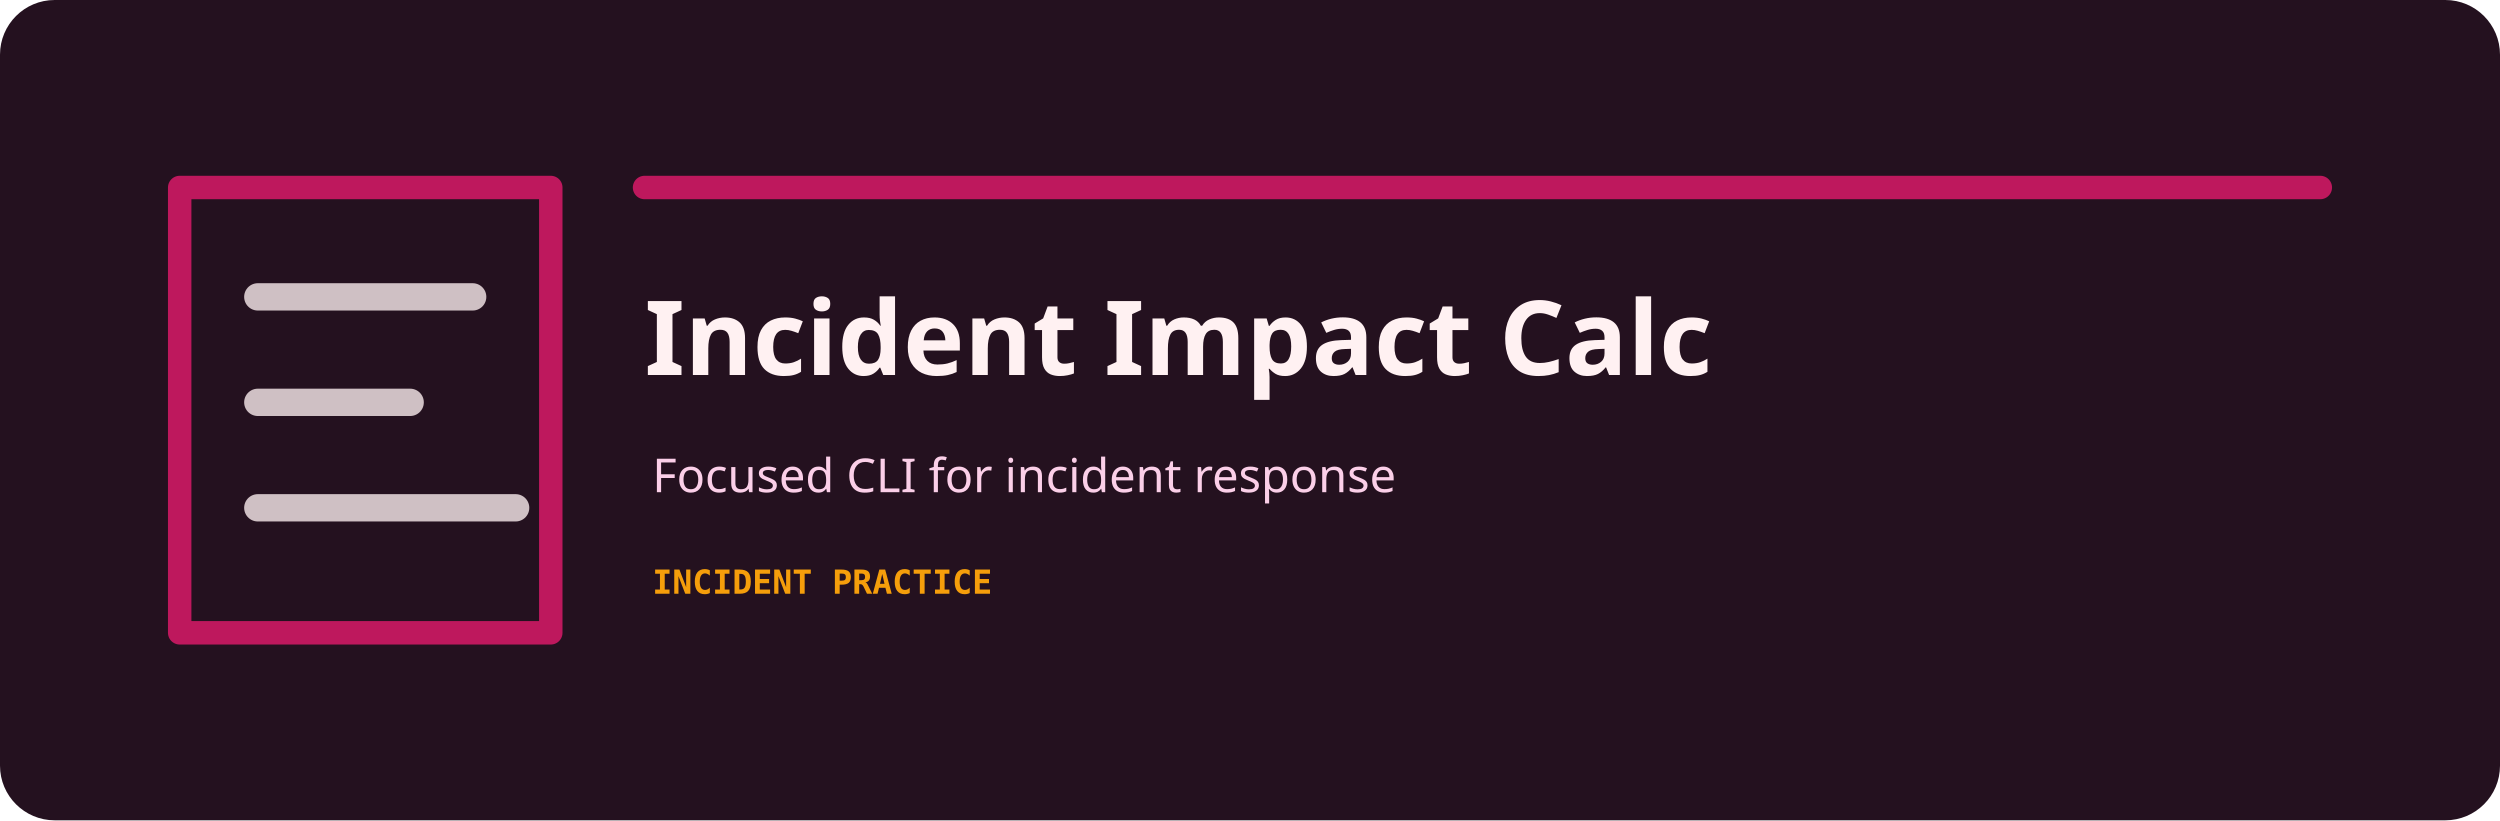
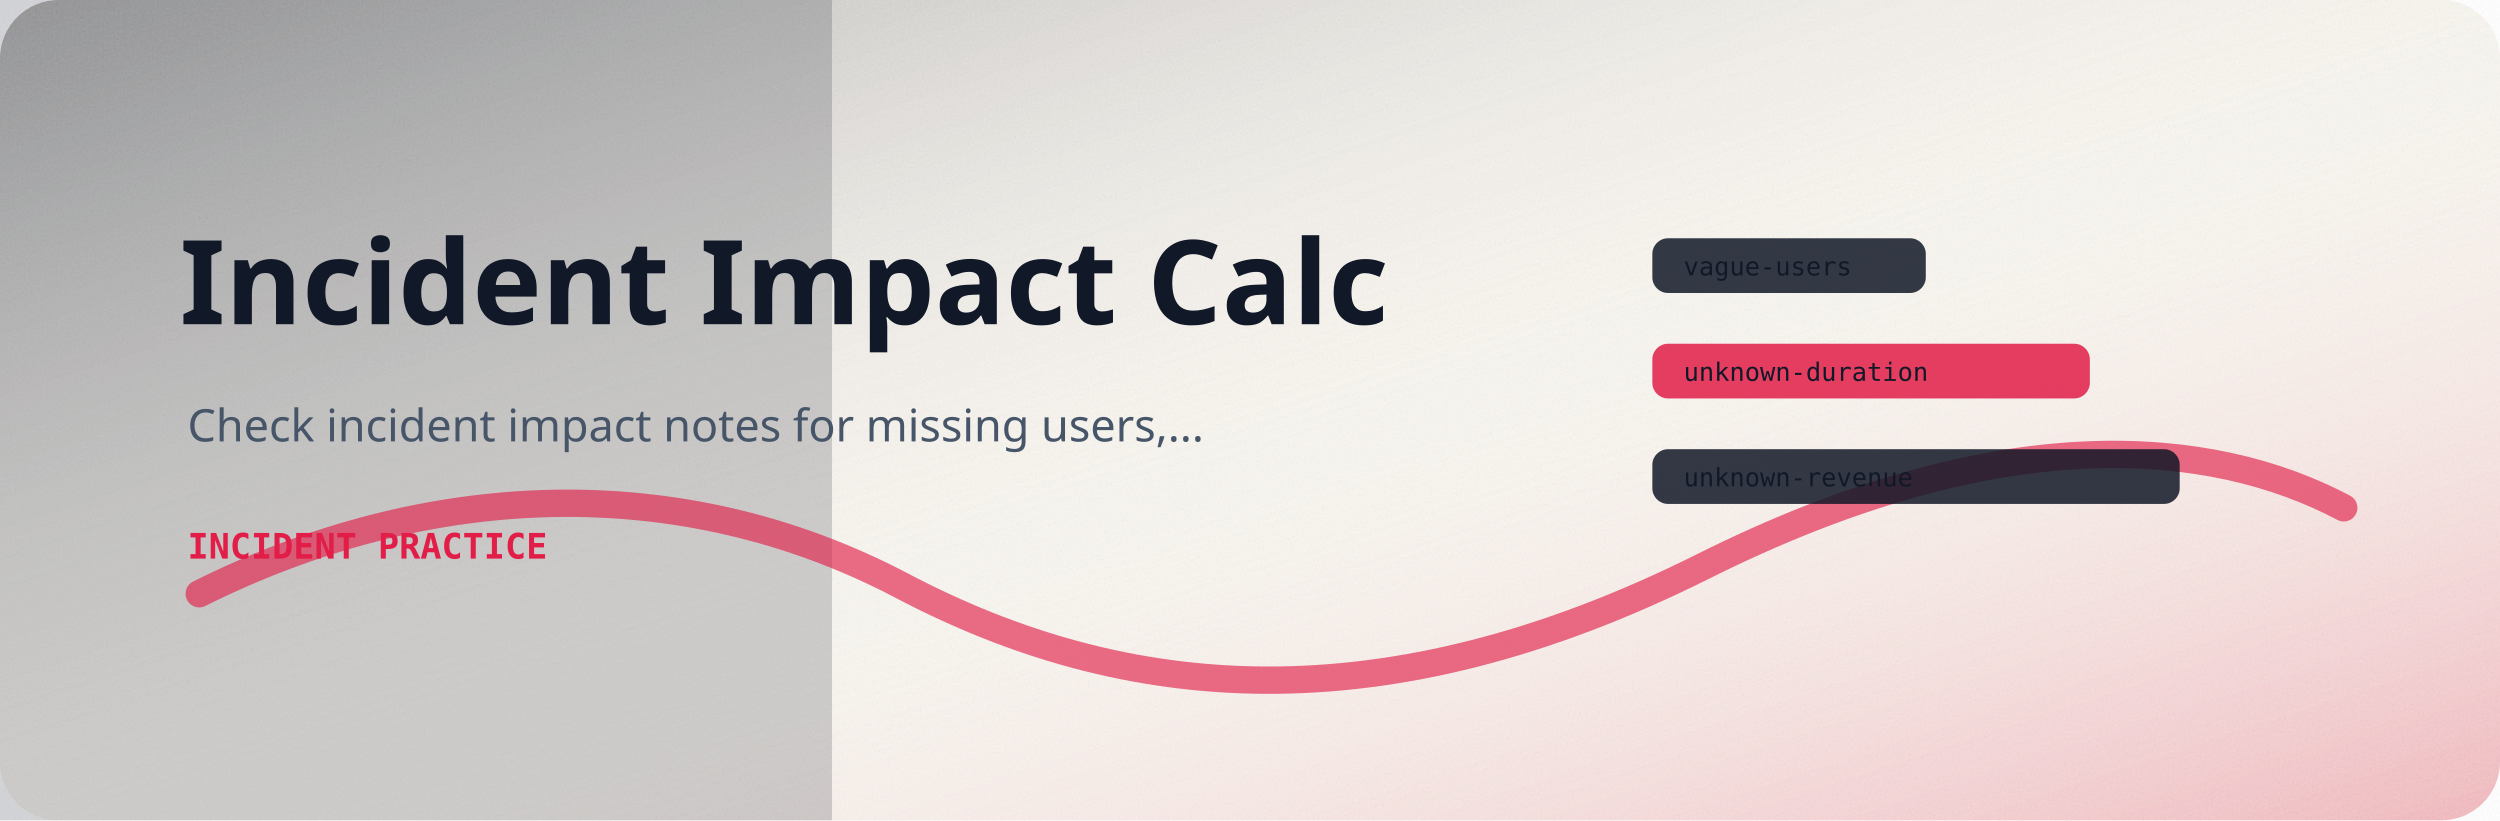
<svg xmlns="http://www.w3.org/2000/svg" width="1280" height="420" viewBox="0 0 1280 420" fill="none" role="img" aria-label="Incident Impact Calc cover">
-   <rect width="1280" height="420" rx="28" fill="#24111f" />
-   <path d="M92 96h190v228H92zM330 96h858" stroke="#be185d" stroke-width="12" stroke-linecap="round" stroke-linejoin="round" />
-   <path d="M132 152h110M132 206h78M132 260h132" stroke="#fff1f2" stroke-width="14" stroke-linecap="round" opacity=".78" />
-   <text x="330" y="192" fill="#fff1f2" font-family="Plus Jakarta Sans, ui-sans-serif, system-ui" font-size="53" font-weight="850">Incident Impact Calc</text>
-   <text x="334" y="252" fill="#fbcfe8" font-family="Plus Jakarta Sans, ui-sans-serif, system-ui" font-size="24">Focused CLI for incident response</text>
-   <text x="334" y="304" fill="#f59e0b" font-family="ui-monospace, SFMono-Regular, Menlo, monospace" font-size="17" font-weight="700">INCIDENT PRACTICE</text>
+   <defs>
+     <linearGradient id="g" x1="0" x2="1" y1="0" y2="1">
+       <stop offset="0" stop-color="#111827" stop-opacity=".34" />
+       <stop offset=".54" stop-color="#f8f5ef" stop-opacity="0" />
+       <stop offset="1" stop-color="#e11d48" stop-opacity=".30" />
+     </linearGradient>
+     <filter id="grain" x="-20%" y="-20%" width="140%" height="140%">
+       <feTurbulence type="fractalNoise" baseFrequency=".85" numOctaves="2" seed="13" result="noise" />
+       <feColorMatrix type="saturate" values="0" />
+       <feComponentTransfer>
+         <feFuncA type="table" tableValues="0 .10" />
+       </feComponentTransfer>
+       <feBlend mode="soft-light" in2="SourceGraphic" />
+     </filter>
+   </defs>
+   <rect width="1280" height="420" rx="30" fill="#f8f5ef" />
+   <rect width="1280" height="420" rx="30" fill="url(#g)" filter="url(#grain)" />
+   <rect x="0" y="0" width="426" height="420" fill="#111827" opacity=".18" />
+   <path d="M102 304c116-58 246-64 360-4 114 60 246 72 410-10 152-76 260-66 328-30" stroke="#e11d48" stroke-width="14" stroke-linecap="round" opacity=".64" />
+   <text x="92" y="166" fill="#111827" font-family="Space Grotesk, ui-sans-serif, system-ui" font-size="60" font-weight="850">Incident Impact Calc</text>
+   <text x="96" y="226" fill="#475569" font-family="Space Grotesk, ui-sans-serif, system-ui" font-size="23">Check incident impact notes for missing users,...</text>
+   <text x="96" y="286" fill="#e11d48" font-family="ui-monospace, SFMono-Regular, Menlo, monospace" font-size="18" font-weight="800">INCIDENT PRACTICE</text>
+   <rect x="846" y="122" width="140" height="28" rx="8" fill="#111827" opacity=".85" />
+   <text x="862" y="141" fill="#111827" font-family="ui-monospace, SFMono-Regular, Menlo, monospace" font-size="13">vague-users</text>
+   <rect x="846" y="176" width="224" height="28" rx="8" fill="#e11d48" opacity=".85" />
+   <text x="862" y="195" fill="#111827" font-family="ui-monospace, SFMono-Regular, Menlo, monospace" font-size="13">unknown-duration</text>
+   <rect x="846" y="230" width="270" height="28" rx="8" fill="#111827" opacity=".85" />
+   <text x="862" y="249" fill="#111827" font-family="ui-monospace, SFMono-Regular, Menlo, monospace" font-size="13">unknown-revenue</text>
</svg>
